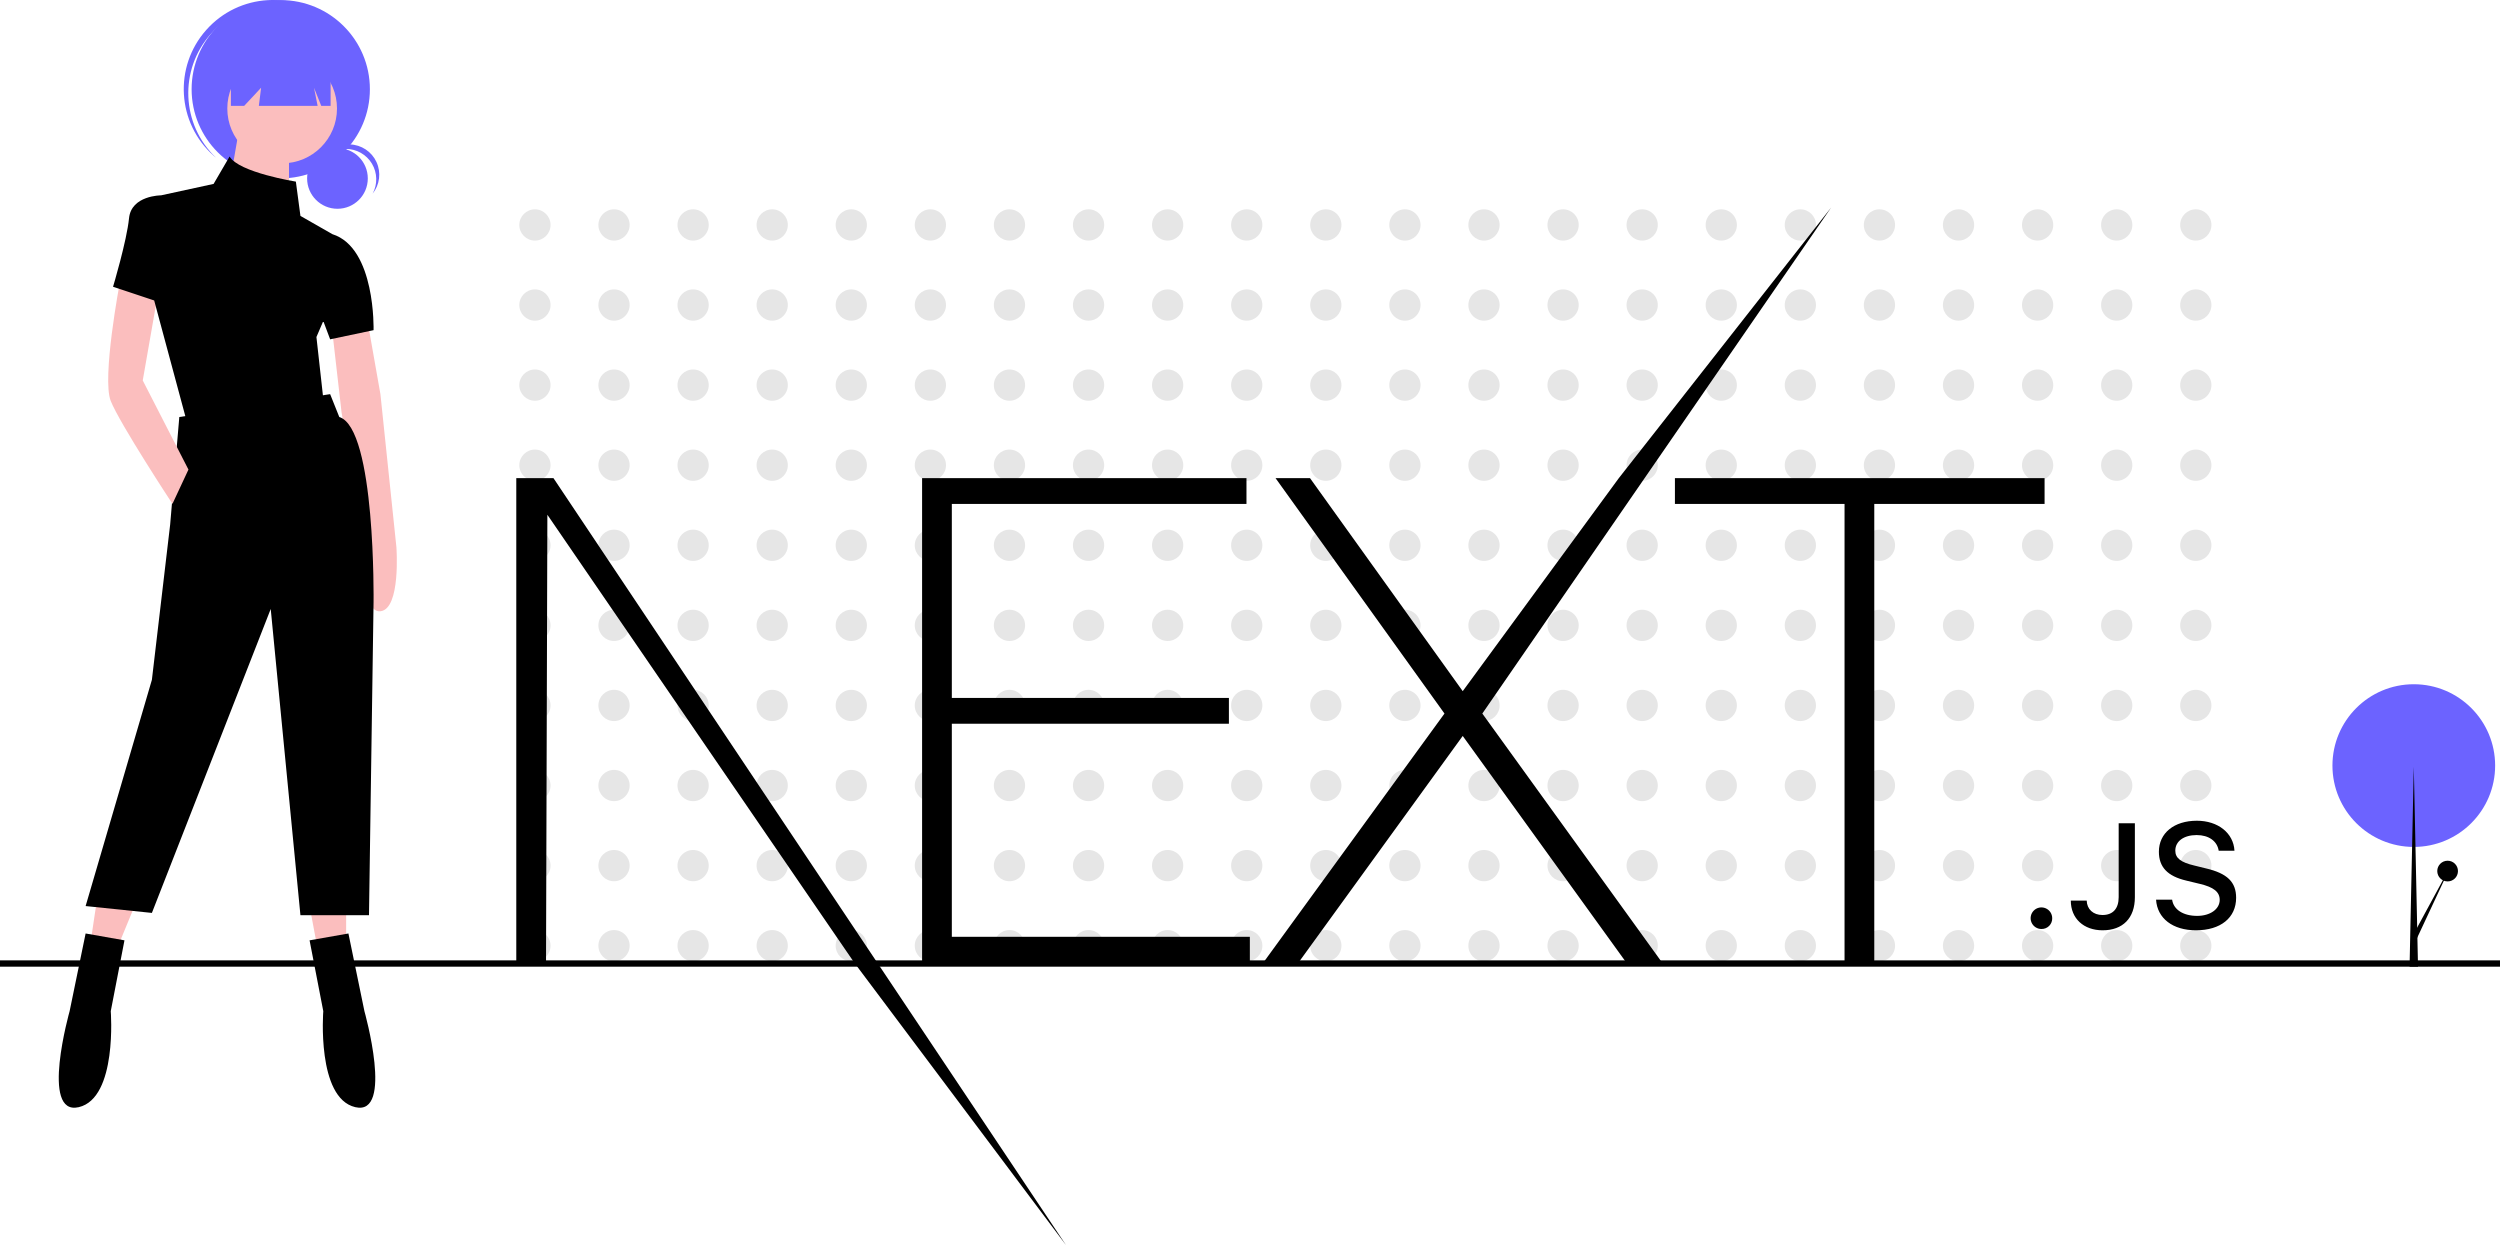
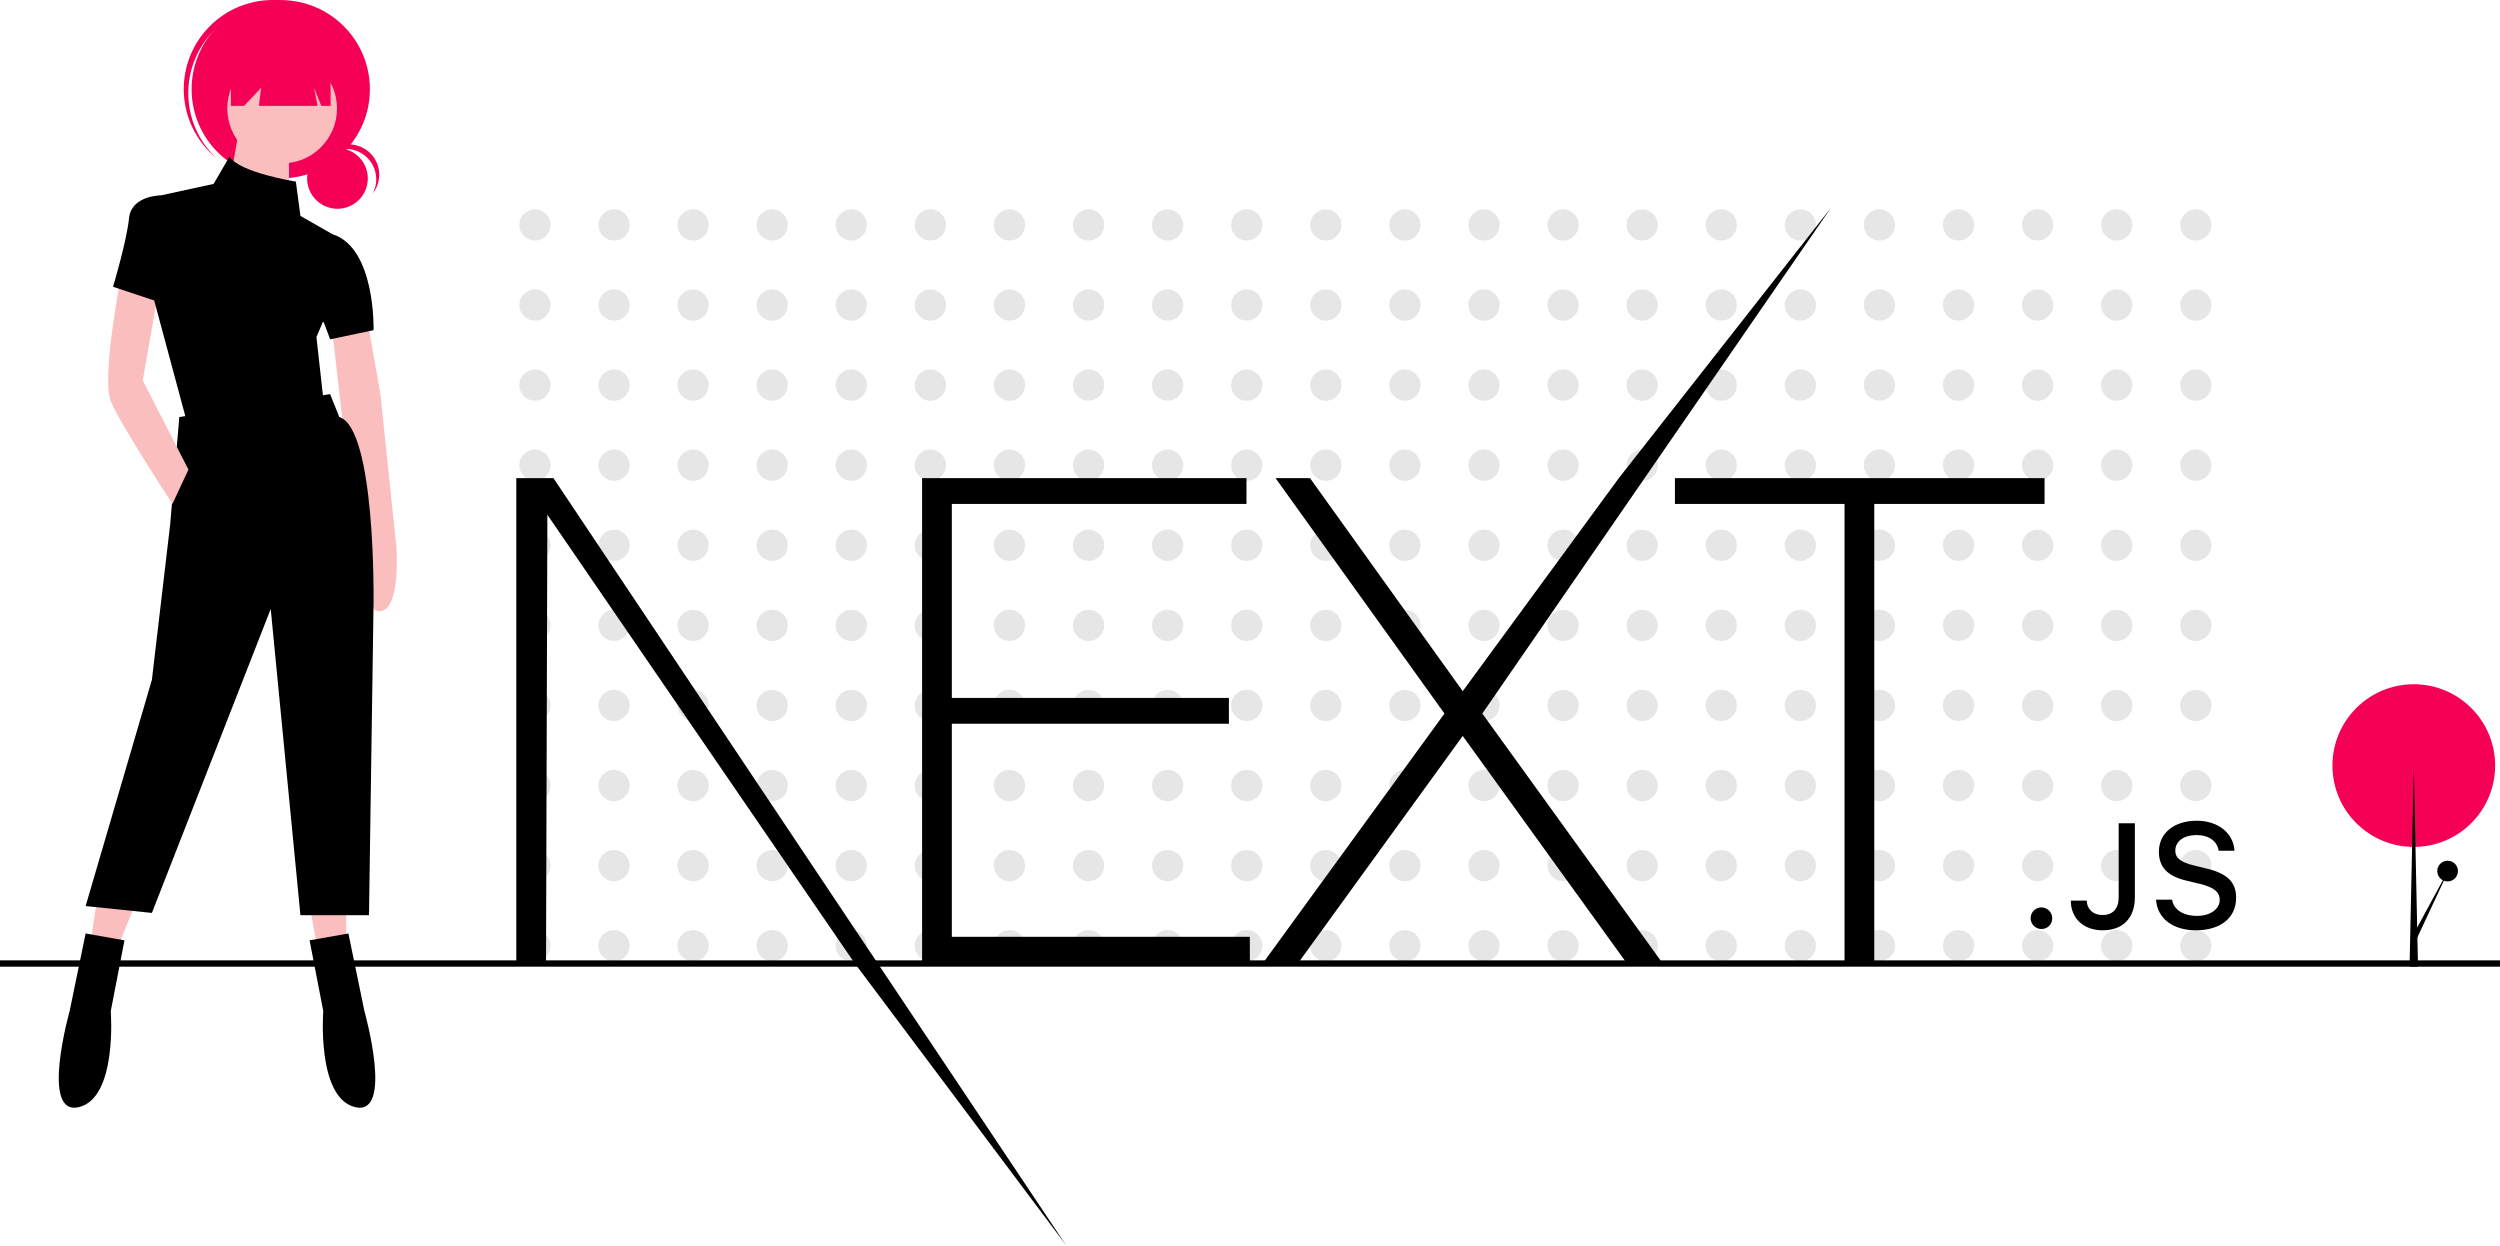
<svg xmlns="http://www.w3.org/2000/svg" id="e30a93e9-ff50-4cbb-8b14-9d39224e305c" data-name="Layer 1" width="888" height="442.25" viewBox="0 0 888 442.25">
  <circle cx="190.009" cy="79.904" r="5.55" fill="#e6e6e6" />
  <circle cx="218.101" cy="79.904" r="5.55" fill="#e6e6e6" />
  <circle cx="246.194" cy="79.904" r="5.55" fill="#e6e6e6" />
  <circle cx="274.286" cy="79.904" r="5.55" fill="#e6e6e6" />
  <circle cx="302.378" cy="79.904" r="5.55" fill="#e6e6e6" />
  <circle cx="330.471" cy="79.904" r="5.55" fill="#e6e6e6" />
  <circle cx="358.563" cy="79.904" r="5.55" fill="#e6e6e6" />
  <circle cx="386.655" cy="79.904" r="5.55" fill="#e6e6e6" />
  <circle cx="414.747" cy="79.904" r="5.55" fill="#e6e6e6" />
  <circle cx="442.84" cy="79.904" r="5.55" fill="#e6e6e6" />
  <circle cx="470.932" cy="79.904" r="5.55" fill="#e6e6e6" />
  <circle cx="499.024" cy="79.904" r="5.55" fill="#e6e6e6" />
  <circle cx="527.116" cy="79.904" r="5.55" fill="#e6e6e6" />
  <circle cx="555.209" cy="79.904" r="5.55" fill="#e6e6e6" />
  <circle cx="583.301" cy="79.904" r="5.55" fill="#e6e6e6" />
  <circle cx="611.393" cy="79.904" r="5.55" fill="#e6e6e6" />
  <circle cx="639.485" cy="79.904" r="5.55" fill="#e6e6e6" />
  <circle cx="667.578" cy="79.904" r="5.55" fill="#e6e6e6" />
  <circle cx="695.67" cy="79.904" r="5.55" fill="#e6e6e6" />
  <circle cx="723.762" cy="79.904" r="5.55" fill="#e6e6e6" />
  <circle cx="751.854" cy="79.904" r="5.55" fill="#e6e6e6" />
  <circle cx="779.947" cy="79.904" r="5.55" fill="#e6e6e6" />
  <circle cx="190.009" cy="108.349" r="5.55" fill="#e6e6e6" />
  <circle cx="218.101" cy="108.349" r="5.55" fill="#e6e6e6" />
  <circle cx="246.194" cy="108.349" r="5.55" fill="#e6e6e6" />
  <circle cx="274.286" cy="108.349" r="5.55" fill="#e6e6e6" />
  <circle cx="302.378" cy="108.349" r="5.55" fill="#e6e6e6" />
  <circle cx="330.471" cy="108.349" r="5.55" fill="#e6e6e6" />
  <circle cx="358.563" cy="108.349" r="5.55" fill="#e6e6e6" />
  <circle cx="386.655" cy="108.349" r="5.55" fill="#e6e6e6" />
  <circle cx="414.747" cy="108.349" r="5.55" fill="#e6e6e6" />
  <circle cx="442.84" cy="108.349" r="5.55" fill="#e6e6e6" />
  <circle cx="470.932" cy="108.349" r="5.55" fill="#e6e6e6" />
  <circle cx="499.024" cy="108.349" r="5.55" fill="#e6e6e6" />
  <circle cx="527.116" cy="108.349" r="5.55" fill="#e6e6e6" />
  <circle cx="555.209" cy="108.349" r="5.55" fill="#e6e6e6" />
  <circle cx="583.301" cy="108.349" r="5.55" fill="#e6e6e6" />
  <circle cx="611.393" cy="108.349" r="5.55" fill="#e6e6e6" />
  <circle cx="639.485" cy="108.349" r="5.55" fill="#e6e6e6" />
  <circle cx="667.578" cy="108.349" r="5.55" fill="#e6e6e6" />
  <circle cx="695.67" cy="108.349" r="5.55" fill="#e6e6e6" />
  <circle cx="723.762" cy="108.349" r="5.55" fill="#e6e6e6" />
  <circle cx="751.854" cy="108.349" r="5.55" fill="#e6e6e6" />
  <circle cx="779.947" cy="108.349" r="5.55" fill="#e6e6e6" />
  <circle cx="190.009" cy="136.794" r="5.55" fill="#e6e6e6" />
  <circle cx="218.101" cy="136.794" r="5.55" fill="#e6e6e6" />
  <circle cx="246.194" cy="136.794" r="5.55" fill="#e6e6e6" />
  <circle cx="274.286" cy="136.794" r="5.55" fill="#e6e6e6" />
  <circle cx="302.378" cy="136.794" r="5.55" fill="#e6e6e6" />
  <circle cx="330.471" cy="136.794" r="5.55" fill="#e6e6e6" />
  <circle cx="358.563" cy="136.794" r="5.55" fill="#e6e6e6" />
  <circle cx="386.655" cy="136.794" r="5.55" fill="#e6e6e6" />
  <circle cx="414.747" cy="136.794" r="5.55" fill="#e6e6e6" />
  <circle cx="442.84" cy="136.794" r="5.55" fill="#e6e6e6" />
  <circle cx="470.932" cy="136.794" r="5.55" fill="#e6e6e6" />
  <circle cx="499.024" cy="136.794" r="5.55" fill="#e6e6e6" />
  <circle cx="527.116" cy="136.794" r="5.55" fill="#e6e6e6" />
  <circle cx="555.209" cy="136.794" r="5.55" fill="#e6e6e6" />
  <circle cx="583.301" cy="136.794" r="5.55" fill="#e6e6e6" />
  <circle cx="611.393" cy="136.794" r="5.55" fill="#e6e6e6" />
  <circle cx="639.485" cy="136.794" r="5.55" fill="#e6e6e6" />
  <circle cx="667.578" cy="136.794" r="5.55" fill="#e6e6e6" />
  <circle cx="695.67" cy="136.794" r="5.55" fill="#e6e6e6" />
  <circle cx="723.762" cy="136.794" r="5.55" fill="#e6e6e6" />
  <circle cx="751.854" cy="136.794" r="5.55" fill="#e6e6e6" />
  <circle cx="779.947" cy="136.794" r="5.55" fill="#e6e6e6" />
  <circle cx="190.009" cy="165.239" r="5.55" fill="#e6e6e6" />
  <circle cx="218.101" cy="165.239" r="5.55" fill="#e6e6e6" />
  <circle cx="246.194" cy="165.239" r="5.55" fill="#e6e6e6" />
  <circle cx="274.286" cy="165.239" r="5.55" fill="#e6e6e6" />
  <circle cx="302.378" cy="165.239" r="5.55" fill="#e6e6e6" />
  <circle cx="330.471" cy="165.239" r="5.55" fill="#e6e6e6" />
  <circle cx="358.563" cy="165.239" r="5.55" fill="#e6e6e6" />
  <circle cx="386.655" cy="165.239" r="5.55" fill="#e6e6e6" />
  <circle cx="414.747" cy="165.239" r="5.55" fill="#e6e6e6" />
  <circle cx="442.84" cy="165.239" r="5.55" fill="#e6e6e6" />
  <circle cx="470.932" cy="165.239" r="5.55" fill="#e6e6e6" />
  <circle cx="499.024" cy="165.239" r="5.55" fill="#e6e6e6" />
  <circle cx="527.116" cy="165.239" r="5.55" fill="#e6e6e6" />
  <circle cx="555.209" cy="165.239" r="5.55" fill="#e6e6e6" />
  <circle cx="583.301" cy="165.239" r="5.55" fill="#e6e6e6" />
  <circle cx="611.393" cy="165.239" r="5.55" fill="#e6e6e6" />
  <circle cx="639.485" cy="165.239" r="5.55" fill="#e6e6e6" />
  <circle cx="667.578" cy="165.239" r="5.55" fill="#e6e6e6" />
  <circle cx="695.67" cy="165.239" r="5.55" fill="#e6e6e6" />
  <circle cx="723.762" cy="165.239" r="5.55" fill="#e6e6e6" />
  <circle cx="751.854" cy="165.239" r="5.55" fill="#e6e6e6" />
  <circle cx="779.947" cy="165.239" r="5.55" fill="#e6e6e6" />
  <circle cx="190.009" cy="193.684" r="5.55" fill="#e6e6e6" />
  <circle cx="218.101" cy="193.684" r="5.55" fill="#e6e6e6" />
  <circle cx="246.194" cy="193.684" r="5.55" fill="#e6e6e6" />
  <circle cx="274.286" cy="193.684" r="5.55" fill="#e6e6e6" />
  <circle cx="302.378" cy="193.684" r="5.55" fill="#e6e6e6" />
  <circle cx="330.471" cy="193.684" r="5.55" fill="#e6e6e6" />
  <circle cx="358.563" cy="193.684" r="5.55" fill="#e6e6e6" />
  <circle cx="386.655" cy="193.684" r="5.55" fill="#e6e6e6" />
  <circle cx="414.747" cy="193.684" r="5.55" fill="#e6e6e6" />
  <circle cx="442.84" cy="193.684" r="5.55" fill="#e6e6e6" />
  <circle cx="470.932" cy="193.684" r="5.55" fill="#e6e6e6" />
  <circle cx="499.024" cy="193.684" r="5.55" fill="#e6e6e6" />
  <circle cx="527.116" cy="193.684" r="5.55" fill="#e6e6e6" />
  <circle cx="555.209" cy="193.684" r="5.55" fill="#e6e6e6" />
  <circle cx="583.301" cy="193.684" r="5.55" fill="#e6e6e6" />
  <circle cx="611.393" cy="193.684" r="5.55" fill="#e6e6e6" />
  <circle cx="639.485" cy="193.684" r="5.55" fill="#e6e6e6" />
  <circle cx="667.578" cy="193.684" r="5.55" fill="#e6e6e6" />
  <circle cx="695.67" cy="193.684" r="5.55" fill="#e6e6e6" />
  <circle cx="723.762" cy="193.684" r="5.55" fill="#e6e6e6" />
  <circle cx="751.854" cy="193.684" r="5.55" fill="#e6e6e6" />
  <circle cx="779.947" cy="193.684" r="5.55" fill="#e6e6e6" />
  <circle cx="190.009" cy="222.129" r="5.55" fill="#e6e6e6" />
  <circle cx="218.101" cy="222.129" r="5.55" fill="#e6e6e6" />
  <circle cx="246.194" cy="222.129" r="5.55" fill="#e6e6e6" />
  <circle cx="274.286" cy="222.129" r="5.55" fill="#e6e6e6" />
  <circle cx="302.378" cy="222.129" r="5.55" fill="#e6e6e6" />
  <circle cx="330.471" cy="222.129" r="5.55" fill="#e6e6e6" />
  <circle cx="358.563" cy="222.129" r="5.55" fill="#e6e6e6" />
  <circle cx="386.655" cy="222.129" r="5.55" fill="#e6e6e6" />
  <circle cx="414.747" cy="222.129" r="5.55" fill="#e6e6e6" />
  <circle cx="442.84" cy="222.129" r="5.55" fill="#e6e6e6" />
  <circle cx="470.932" cy="222.129" r="5.55" fill="#e6e6e6" />
  <circle cx="499.024" cy="222.129" r="5.55" fill="#e6e6e6" />
  <circle cx="527.116" cy="222.129" r="5.55" fill="#e6e6e6" />
  <circle cx="555.209" cy="222.129" r="5.55" fill="#e6e6e6" />
  <circle cx="583.301" cy="222.129" r="5.55" fill="#e6e6e6" />
  <circle cx="611.393" cy="222.129" r="5.55" fill="#e6e6e6" />
  <circle cx="639.485" cy="222.129" r="5.55" fill="#e6e6e6" />
  <circle cx="667.578" cy="222.129" r="5.55" fill="#e6e6e6" />
  <circle cx="695.67" cy="222.129" r="5.55" fill="#e6e6e6" />
  <circle cx="723.762" cy="222.129" r="5.55" fill="#e6e6e6" />
  <circle cx="751.854" cy="222.129" r="5.55" fill="#e6e6e6" />
  <circle cx="779.947" cy="222.129" r="5.55" fill="#e6e6e6" />
  <circle cx="190.009" cy="250.573" r="5.55" fill="#e6e6e6" />
  <circle cx="218.101" cy="250.573" r="5.55" fill="#e6e6e6" />
  <circle cx="246.194" cy="250.573" r="5.55" fill="#e6e6e6" />
  <circle cx="274.286" cy="250.573" r="5.55" fill="#e6e6e6" />
  <circle cx="302.378" cy="250.573" r="5.55" fill="#e6e6e6" />
  <circle cx="330.471" cy="250.573" r="5.55" fill="#e6e6e6" />
  <circle cx="358.563" cy="250.573" r="5.55" fill="#e6e6e6" />
  <circle cx="386.655" cy="250.573" r="5.55" fill="#e6e6e6" />
  <circle cx="414.747" cy="250.573" r="5.55" fill="#e6e6e6" />
  <circle cx="442.84" cy="250.573" r="5.55" fill="#e6e6e6" />
  <circle cx="470.932" cy="250.573" r="5.55" fill="#e6e6e6" />
  <circle cx="499.024" cy="250.573" r="5.55" fill="#e6e6e6" />
  <circle cx="527.116" cy="250.573" r="5.55" fill="#e6e6e6" />
  <circle cx="555.209" cy="250.573" r="5.55" fill="#e6e6e6" />
  <circle cx="583.301" cy="250.573" r="5.55" fill="#e6e6e6" />
  <circle cx="611.393" cy="250.573" r="5.55" fill="#e6e6e6" />
  <circle cx="639.485" cy="250.573" r="5.55" fill="#e6e6e6" />
  <circle cx="667.578" cy="250.573" r="5.55" fill="#e6e6e6" />
  <circle cx="695.67" cy="250.573" r="5.55" fill="#e6e6e6" />
  <circle cx="723.762" cy="250.573" r="5.55" fill="#e6e6e6" />
  <circle cx="751.854" cy="250.573" r="5.55" fill="#e6e6e6" />
  <circle cx="779.947" cy="250.573" r="5.55" fill="#e6e6e6" />
  <circle cx="190.009" cy="279.018" r="5.55" fill="#e6e6e6" />
  <circle cx="218.101" cy="279.018" r="5.55" fill="#e6e6e6" />
  <circle cx="246.194" cy="279.018" r="5.55" fill="#e6e6e6" />
  <circle cx="274.286" cy="279.018" r="5.55" fill="#e6e6e6" />
  <circle cx="302.378" cy="279.018" r="5.55" fill="#e6e6e6" />
  <circle cx="330.471" cy="279.018" r="5.55" fill="#e6e6e6" />
  <circle cx="358.563" cy="279.018" r="5.55" fill="#e6e6e6" />
  <circle cx="386.655" cy="279.018" r="5.55" fill="#e6e6e6" />
  <circle cx="414.747" cy="279.018" r="5.55" fill="#e6e6e6" />
  <circle cx="442.84" cy="279.018" r="5.55" fill="#e6e6e6" />
  <circle cx="470.932" cy="279.018" r="5.55" fill="#e6e6e6" />
  <circle cx="499.024" cy="279.018" r="5.55" fill="#e6e6e6" />
  <circle cx="527.116" cy="279.018" r="5.55" fill="#e6e6e6" />
  <circle cx="555.209" cy="279.018" r="5.55" fill="#e6e6e6" />
  <circle cx="583.301" cy="279.018" r="5.55" fill="#e6e6e6" />
  <circle cx="611.393" cy="279.018" r="5.55" fill="#e6e6e6" />
  <circle cx="639.485" cy="279.018" r="5.55" fill="#e6e6e6" />
  <circle cx="667.578" cy="279.018" r="5.55" fill="#e6e6e6" />
  <circle cx="695.67" cy="279.018" r="5.55" fill="#e6e6e6" />
  <circle cx="723.762" cy="279.018" r="5.55" fill="#e6e6e6" />
  <circle cx="751.854" cy="279.018" r="5.55" fill="#e6e6e6" />
  <circle cx="779.947" cy="279.018" r="5.55" fill="#e6e6e6" />
  <circle cx="190.009" cy="307.463" r="5.55" fill="#e6e6e6" />
  <circle cx="218.101" cy="307.463" r="5.55" fill="#e6e6e6" />
  <circle cx="246.194" cy="307.463" r="5.55" fill="#e6e6e6" />
  <circle cx="274.286" cy="307.463" r="5.55" fill="#e6e6e6" />
  <circle cx="302.378" cy="307.463" r="5.55" fill="#e6e6e6" />
  <circle cx="330.471" cy="307.463" r="5.55" fill="#e6e6e6" />
  <circle cx="358.563" cy="307.463" r="5.55" fill="#e6e6e6" />
  <circle cx="386.655" cy="307.463" r="5.55" fill="#e6e6e6" />
  <circle cx="414.747" cy="307.463" r="5.55" fill="#e6e6e6" />
  <circle cx="442.84" cy="307.463" r="5.55" fill="#e6e6e6" />
  <circle cx="470.932" cy="307.463" r="5.55" fill="#e6e6e6" />
  <circle cx="499.024" cy="307.463" r="5.55" fill="#e6e6e6" />
  <circle cx="527.116" cy="307.463" r="5.55" fill="#e6e6e6" />
  <circle cx="555.209" cy="307.463" r="5.55" fill="#e6e6e6" />
  <circle cx="583.301" cy="307.463" r="5.55" fill="#e6e6e6" />
  <circle cx="611.393" cy="307.463" r="5.55" fill="#e6e6e6" />
  <circle cx="639.485" cy="307.463" r="5.55" fill="#e6e6e6" />
  <circle cx="667.578" cy="307.463" r="5.55" fill="#e6e6e6" />
  <circle cx="695.67" cy="307.463" r="5.55" fill="#e6e6e6" />
  <circle cx="723.762" cy="307.463" r="5.55" fill="#e6e6e6" />
  <circle cx="751.854" cy="307.463" r="5.55" fill="#e6e6e6" />
  <circle cx="779.947" cy="307.463" r="5.55" fill="#e6e6e6" />
  <circle cx="190.009" cy="335.908" r="5.55" fill="#e6e6e6" />
  <circle cx="218.101" cy="335.908" r="5.55" fill="#e6e6e6" />
  <circle cx="246.194" cy="335.908" r="5.55" fill="#e6e6e6" />
  <circle cx="274.286" cy="335.908" r="5.55" fill="#e6e6e6" />
  <circle cx="302.378" cy="335.908" r="5.55" fill="#e6e6e6" />
  <circle cx="330.471" cy="335.908" r="5.55" fill="#e6e6e6" />
  <circle cx="358.563" cy="335.908" r="5.55" fill="#e6e6e6" />
  <circle cx="386.655" cy="335.908" r="5.55" fill="#e6e6e6" />
  <circle cx="414.747" cy="335.908" r="5.55" fill="#e6e6e6" />
  <circle cx="442.84" cy="335.908" r="5.55" fill="#e6e6e6" />
  <circle cx="470.932" cy="335.908" r="5.55" fill="#e6e6e6" />
  <circle cx="499.024" cy="335.908" r="5.55" fill="#e6e6e6" />
  <circle cx="527.116" cy="335.908" r="5.55" fill="#e6e6e6" />
  <circle cx="555.209" cy="335.908" r="5.55" fill="#e6e6e6" />
  <circle cx="583.301" cy="335.908" r="5.55" fill="#e6e6e6" />
  <circle cx="611.393" cy="335.908" r="5.55" fill="#e6e6e6" />
  <circle cx="639.485" cy="335.908" r="5.55" fill="#e6e6e6" />
  <circle cx="667.578" cy="335.908" r="5.55" fill="#e6e6e6" />
  <circle cx="695.67" cy="335.908" r="5.55" fill="#e6e6e6" />
  <circle cx="723.762" cy="335.908" r="5.55" fill="#e6e6e6" />
  <circle cx="751.854" cy="335.908" r="5.55" fill="#e6e6e6" />
  <circle cx="779.947" cy="335.908" r="5.55" fill="#e6e6e6" />
  <rect y="341.123" width="888" height="2.241" />
-   <circle cx="857.378" cy="271.935" r="28.894" fill="#6c63ff" />
+   <circle cx="857.378" cy="271.935" r="28.894" fill="#f50057" />
  <circle cx="869.392" cy="309.404" r="3.677" />
  <path d="M483.528,398.704H598.747V407.862H494.09v68.924h98.416v9.158H494.09v75.672H599.947v9.158h-116.419Zm125.541,0h12.242l54.249,75.672,55.449-75.672,75.42-96.121L682.521,482.329l63.85,88.445H733.649l-58.09-80.492-58.33,80.492H604.748L669.079,482.329ZM750.932,407.862v-9.158H882.234V407.862h-60.49V570.774H811.182V407.862Zm-411.547-9.158h13.202L534.637,671.125,459.405,570.774,350.427,411.718l-.48,159.056H339.385ZM881.17,558.852a3.833,3.833,0,1,1,3.776-3.833A3.733,3.733,0,0,1,881.17,558.852Zm10.378-10.083h5.651c.077,3.061,2.312,5.119,5.6,5.119,3.673,0,5.754-2.212,5.754-6.353V521.298h5.754v26.262c0,7.459-4.316,11.755-11.457,11.755C896.146,559.315,891.548,555.148,891.548,548.769Zm30.287-.334h5.703c.488,3.524,3.93,5.762,8.888,5.762,4.624,0,8.015-2.392,8.015-5.685,0-2.829-2.158-4.527-7.064-5.685l-4.778-1.157c-6.705-1.569-9.762-4.81-9.762-10.263,0-6.611,5.395-11.009,13.486-11.009,7.527,0,13.024,4.398,13.358,10.649h-5.6c-.539-3.421-3.519-5.556-7.835-5.556-4.547,0-7.578,2.186-7.578,5.53,0,2.649,1.952,4.167,6.782,5.299l4.084,1.003c7.604,1.775,10.738,4.861,10.738,10.443,0,7.099-5.497,11.549-14.283,11.549C927.769,559.315,922.245,555.071,921.834,548.435Z" transform="translate(-156 -228.8752)" />
-   <circle cx="119.864" cy="63.38" r="10.778" fill="#6c63ff" />
-   <path d="M278.867,281.774a10.78,10.78,0,0,1,9.488,15.894A10.776,10.776,0,1,0,270.452,285.827,10.752,10.752,0,0,1,278.867,281.774Z" transform="translate(-156 -228.8752)" fill="#6c63ff" />
-   <circle cx="99.723" cy="31.696" r="31.661" fill="#6c63ff" />
-   <path d="M230.874,240.927a31.656,31.656,0,0,1,43.878-3.32c-.259-.246-.515-.494-.784-.733A31.661,31.661,0,0,0,231.897,284.2c.269.239.545.464.82.693A31.656,31.656,0,0,1,230.874,240.927Z" transform="translate(-156 -228.8752)" fill="#6c63ff" />
+   <circle cx="119.864" cy="63.38" r="10.778" fill="#f50057" />
+   <path d="M278.867,281.774a10.78,10.78,0,0,1,9.488,15.894A10.776,10.776,0,1,0,270.452,285.827,10.752,10.752,0,0,1,278.867,281.774Z" transform="translate(-156 -228.8752)" fill="#f50057" />
+   <circle cx="99.723" cy="31.696" r="31.661" fill="#f50057" />
+   <path d="M230.874,240.927a31.656,31.656,0,0,1,43.878-3.32c-.259-.246-.515-.494-.784-.733A31.661,31.661,0,0,0,231.897,284.2c.269.239.545.464.82.693A31.656,31.656,0,0,1,230.874,240.927Z" transform="translate(-156 -228.8752)" fill="#f50057" />
  <path d="M286.254,341.281l4.87,27.599,5.682,54.386s1.623,21.917-5.682,22.728-5.682-24.352-5.682-24.352L277.325,375.374l-3.247-28.41Z" transform="translate(-156 -228.8752)" fill="#fbbebe" />
  <circle cx="100.22" cy="38.539" r="19.481" fill="#fbbebe" />
  <polygon points="84.797 46.656 81.55 65.326 102.655 70.196 102.655 52.338 84.797 46.656" fill="#fbbebe" />
  <polygon points="34.47 319.397 32.035 335.631 41.776 336.443 47.458 322.644 34.47 319.397" fill="#fbbebe" />
  <polygon points="109.961 321.832 112.396 334.82 122.948 334.82 122.948 322.644 109.961 321.832" fill="#fbbebe" />
  <path d="M273.266,368.88l-53.574,8.117-3.247,38.151-6.494,55.198-23.54,80.361,23.54,2.435,42.21-107.96,10.552,108.772H287.066l1.623-111.207s.812-61.691-12.176-65.75Z" transform="translate(-156 -228.8752)" />
  <path d="M200.211,562.883l-13.799-2.435-5.682,27.599s-10.552,37.34,3.247,34.093,11.364-34.093,11.364-34.093Z" transform="translate(-156 -228.8752)" />
  <path d="M265.961,562.883l13.799-2.435,5.682,27.599s10.552,37.34-3.247,34.093-11.364-34.093-11.364-34.093Z" transform="translate(-156 -228.8752)" />
  <path d="M198.587,329.105s-6.494,34.093-3.247,42.21,21.917,36.528,21.917,36.528l5.682-12.176-16.235-31.657,5.682-32.469Z" transform="translate(-156 -228.8752)" fill="#fbbebe" />
  <path d="M262.714,305.565l-1.623-12.176s-20.293-3.247-23.54-8.929l-5.682,9.741-18.67,4.059s-10.552,0-11.364,8.117-5.682,24.352-5.682,24.352l14.611,4.87,11.364,42.21,48.704-7.306L268.396,348.587l2.435-5.682,2.435,6.494,15.423-3.247s.812-29.222-14.611-34.093Z" transform="translate(-156 -228.8752)" />
-   <polygon points="82.014 17.207 82.014 37.599 86.737 37.599 92.747 31.16 91.942 37.599 112.817 37.599 111.529 31.16 114.105 37.599 117.432 37.599 117.432 17.207 82.014 17.207" fill="#6c63ff" />
+   <polygon points="82.014 17.207 82.014 37.599 86.737 37.599 92.747 31.16 91.942 37.599 112.817 37.599 111.529 31.16 114.105 37.599 117.432 37.599 117.432 17.207 82.014 17.207" fill="#f50057" />
  <polygon points="858.878 343.354 855.878 343.354 857.378 272.354 858.878 343.354" />
  <polygon points="858 334.354 856.538 333.23 870.865 306.829 858 334.354" />
</svg>
